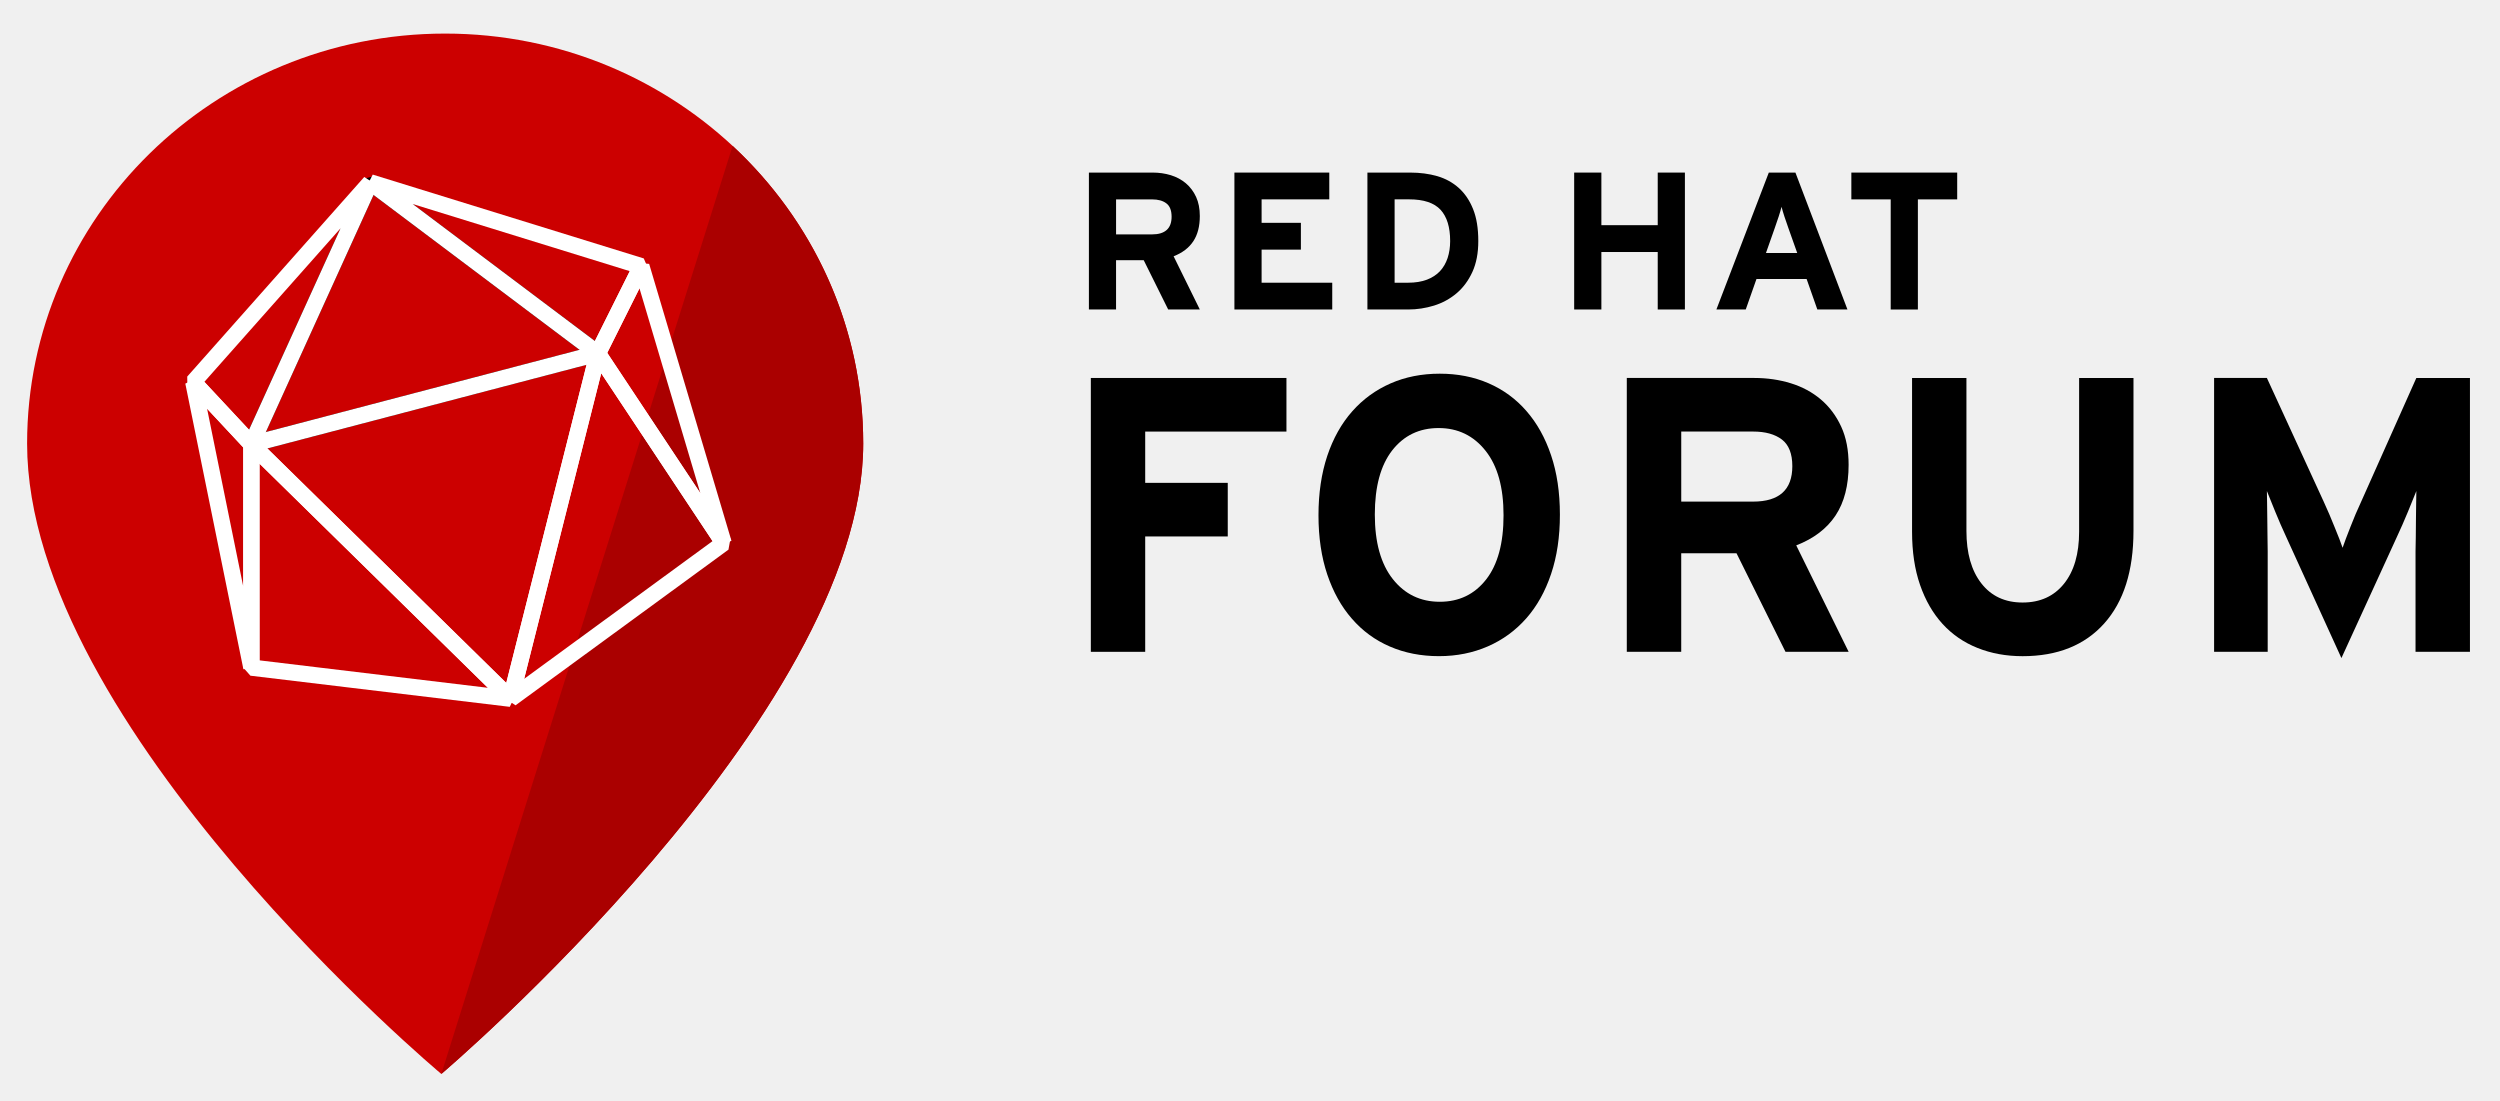
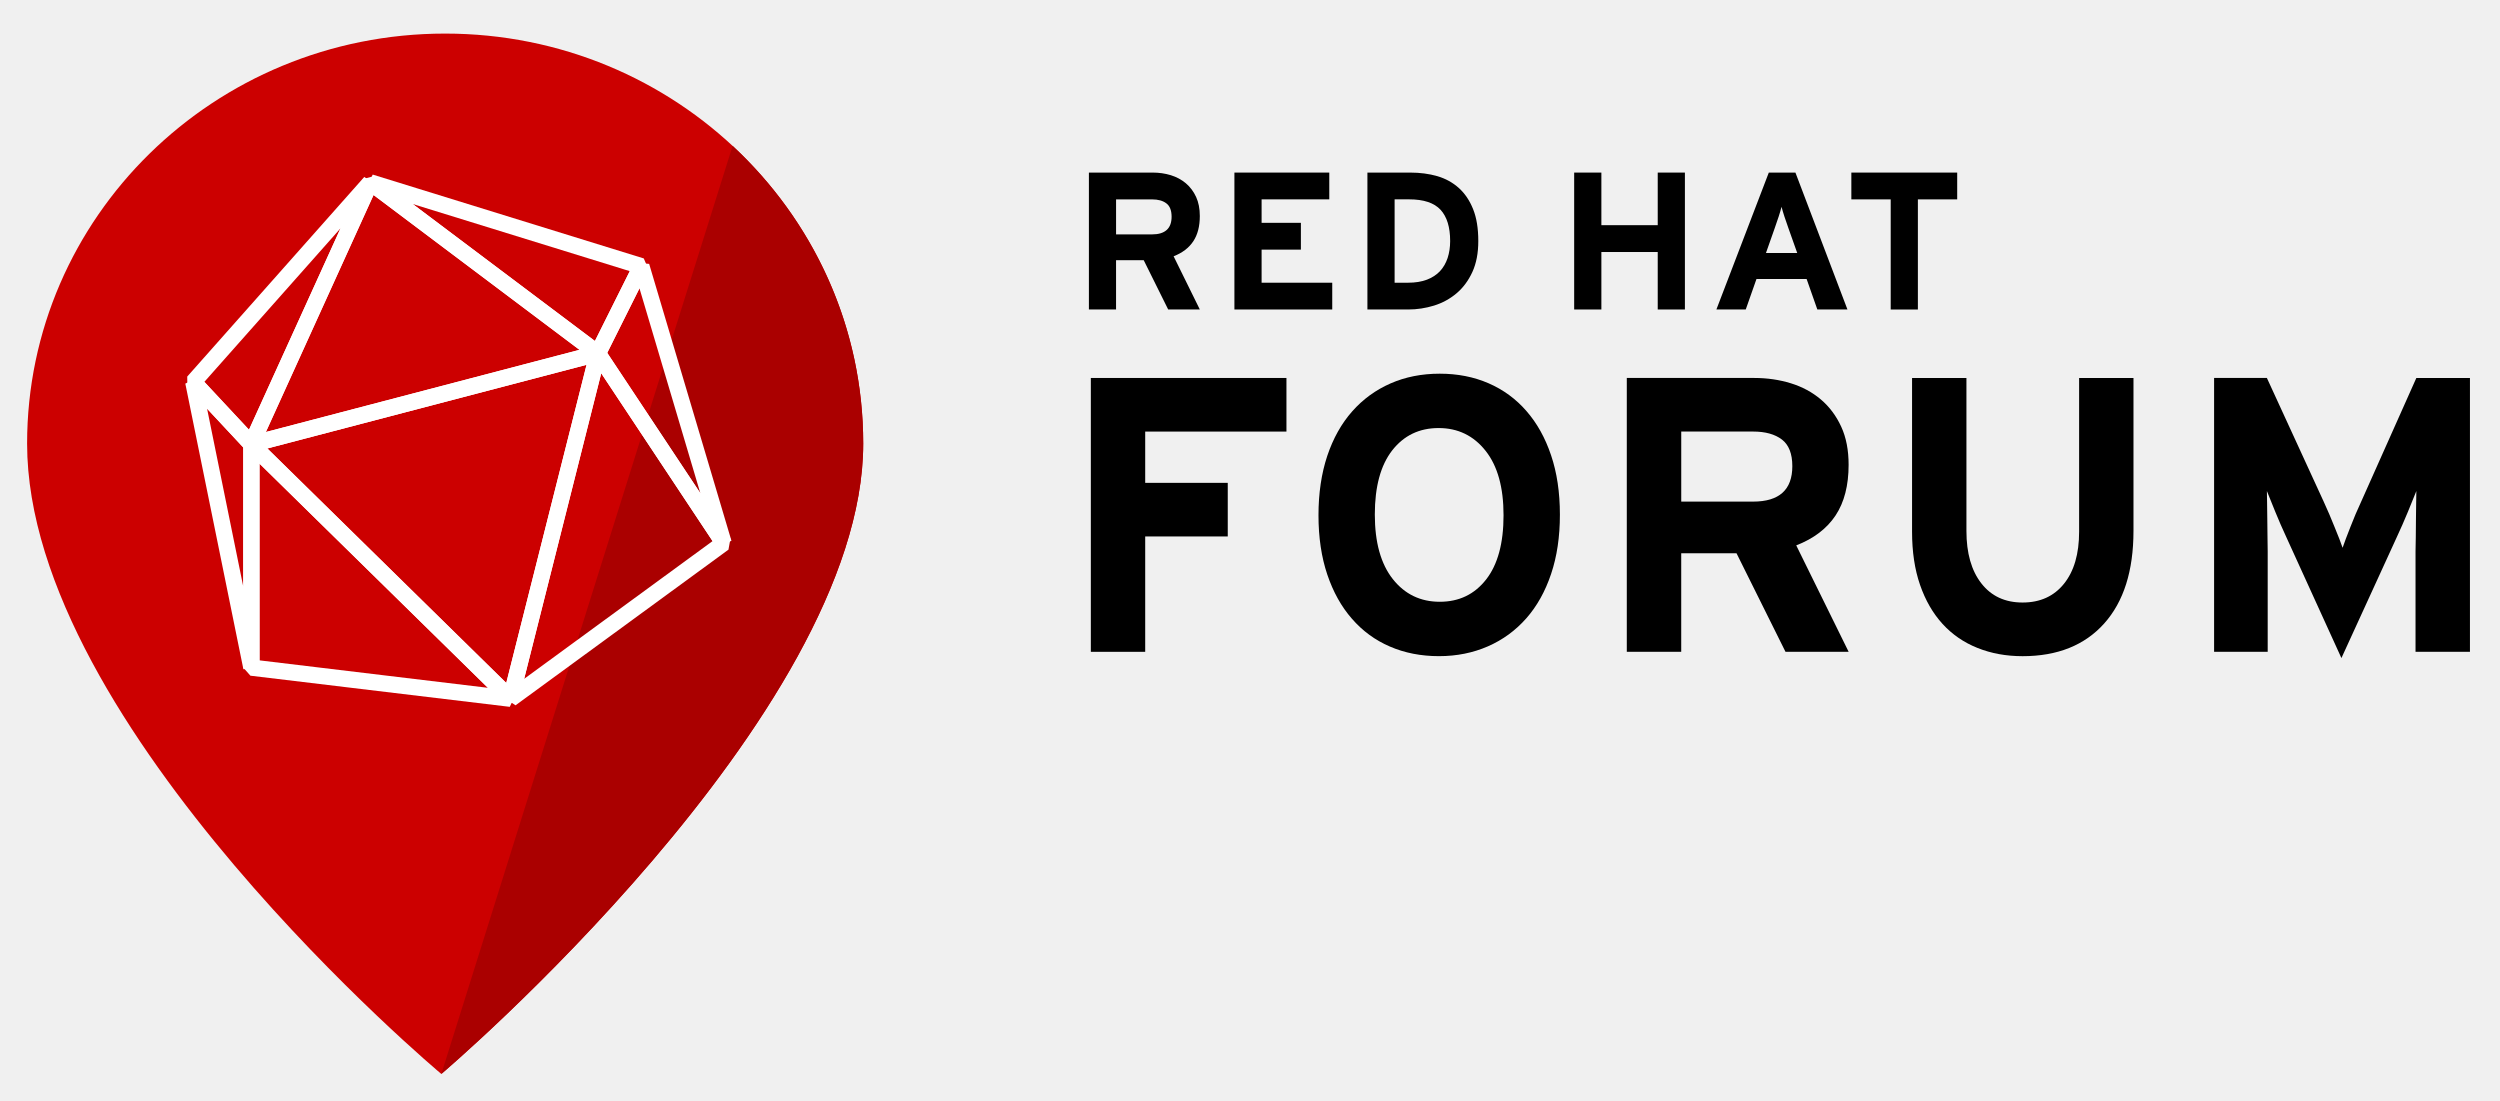
<svg xmlns="http://www.w3.org/2000/svg" viewBox="0 522.5 612 269.5" xml:space="preserve">
  <polygon fill="none" points="267.927,726.501 267.927,701.364 271.661,701.364 271.661,722.8 284.2,722.8 284.2,726.501 " />
  <path fill="none" d="M300.639,718.454c-0.504-0.259-1.094-0.458-1.784-0.61c-0.684-0.14-1.519-0.219-2.525-0.219  c-1.201,0-2.145,0.259-2.848,0.75c-0.688,0.511-1.035,1.193-1.035,2.05c0,0.941,0.292,1.698,0.896,2.275  c0.597,0.568,1.52,0.854,2.733,0.854c1.002,0,1.908-0.245,2.711-0.749c0.805-0.498,1.422-1.056,1.847-1.65v-2.7H300.639z   M300.639,726.501v-1.864c-0.649,0.646-1.406,1.188-2.302,1.605c-0.891,0.438-1.844,0.664-2.872,0.664  c-0.771,0-1.546-0.119-2.329-0.347c-0.77-0.23-1.473-0.604-2.09-1.102c-0.616-0.498-1.127-1.161-1.525-1.978  c-0.392-0.811-0.597-1.8-0.597-2.938c0-1.055,0.192-1.964,0.577-2.733c0.391-0.763,0.915-1.397,1.585-1.891  c0.67-0.518,1.453-0.889,2.36-1.128c0.915-0.232,1.903-0.358,2.979-0.358c1.729,0,3.131,0.239,4.206,0.719v-1.399  c0-1.021-0.308-1.812-0.923-2.369c-0.61-0.55-1.485-0.821-2.633-0.821c-0.982,0-1.864,0.101-2.643,0.284  c-0.775,0.187-1.532,0.498-2.282,0.896l-1.433-2.8c0.908-0.544,1.884-0.97,2.905-1.262c1.026-0.271,2.223-0.418,3.556-0.418  c2.107,0,3.813,0.523,5.122,1.561c1.293,1.048,1.957,2.627,1.957,4.764v12.923h-3.623L300.639,726.501L300.639,726.501z" />
  <path fill="none" d="M319.686,726.03c-0.458,0.266-0.995,0.471-1.599,0.624c-0.61,0.157-1.287,0.236-2.03,0.236  c-1.32,0-2.354-0.409-3.104-1.221c-0.757-0.822-1.135-2.069-1.135-3.773v-10.873h-2.7v-3.385h2.7v-5.394l3.629-1.938v7.324h4.664  v3.384h-4.664v10.229c0,0.889,0.142,1.479,0.438,1.798c0.298,0.313,0.803,0.465,1.499,0.465c0.478,0,0.969-0.08,1.473-0.239  c0.504-0.146,0.916-0.323,1.254-0.511L319.686,726.03z" />
  <path fill="none" d="M326.387,707.647h3.732v18.854h-3.732V707.647z M329.929,704.496c-0.473,0.464-1.021,0.696-1.672,0.696  c-0.679,0-1.24-0.232-1.705-0.696c-0.473-0.465-0.703-1.016-0.703-1.665c0-0.67,0.23-1.241,0.703-1.719  c0.465-0.458,1.026-0.689,1.705-0.689c0.648,0,1.199,0.231,1.672,0.689c0.465,0.478,0.696,1.049,0.696,1.719  C330.632,703.48,330.401,704.031,329.929,704.496" />
  <path fill="none" d="M348.273,726.501V715.86c0-1.911-0.352-3.244-1.016-4.007c-0.689-0.771-1.625-1.154-2.854-1.154  c-1.24,0-2.188,0.424-2.857,1.26c-0.679,0.836-1.001,2.018-1.001,3.543v10.999h-3.735v-18.854h3.735v1.815  c0.478-0.703,1.146-1.247,1.988-1.632c0.855-0.398,1.767-0.584,2.746-0.584c2.209,0,3.881,0.703,5.022,2.116  c1.134,1.42,1.697,3.51,1.697,6.32v10.81h-3.729v0.007L348.273,726.501L348.273,726.501z" />
  <path fill="none" d="M380.986,711.376c-0.14-0.451-0.312-0.962-0.504-1.52c-0.187-0.544-0.379-1.09-0.558-1.646  c-0.181-0.544-0.347-1.062-0.504-1.52c-0.142-0.457-0.261-0.829-0.341-1.096c-0.071,0.267-0.172,0.639-0.323,1.096  c-0.141,0.458-0.3,0.969-0.473,1.513c-0.166,0.531-0.332,1.088-0.511,1.659c-0.179,0.584-0.358,1.101-0.518,1.552l-2.019,5.745  h7.771L380.986,711.376z M386.266,726.501l-2.116-5.957h-10.063l-2.076,5.957h-3.921l9.049-25.137h3.993l9.162,25.137H386.266z" />
  <path fill="none" d="M417.765,726.501V715.86c0-1.911-0.298-3.244-0.902-4.007c-0.597-0.771-1.512-1.154-2.727-1.154  c-1.247,0-2.155,0.424-2.746,1.26c-0.584,0.836-0.889,2.018-0.889,3.543v10.999h-3.729V715.86c0-1.911-0.306-3.244-0.902-4.007  c-0.598-0.771-1.513-1.154-2.727-1.154c-1.247,0-2.17,0.424-2.747,1.26c-0.59,0.836-0.882,2.02-0.882,3.543v10.999h-3.742v-18.854  h3.742v1.815c0.471-0.703,1.101-1.247,1.87-1.632c0.764-0.398,1.639-0.584,2.628-0.584c1.287,0,2.354,0.232,3.178,0.703  c0.842,0.472,1.506,1.175,2.01,2.083c0.332-0.424,0.69-0.815,1.063-1.16c0.371-0.346,0.774-0.631,1.247-0.869  c0.458-0.246,0.969-0.432,1.524-0.563c0.577-0.142,1.223-0.199,1.972-0.199c2.209,0,3.848,0.703,4.907,2.116  c1.042,1.42,1.572,3.51,1.572,6.321v10.809h-3.722L417.765,726.501L417.765,726.501z" />
  <path fill="none" d="M439.008,713.498c-0.173-0.57-0.444-1.074-0.805-1.512c-0.363-0.427-0.803-0.766-1.341-1.018  c-0.544-0.252-1.2-0.385-1.957-0.385c-1.254,0-2.242,0.418-2.965,1.247c-0.743,0.823-1.188,1.99-1.354,3.496h8.764  C439.306,714.68,439.187,714.075,439.008,713.498 M443.039,717.651c-0.014,0.292-0.039,0.544-0.064,0.724h-12.466  c0.1,0.922,0.285,1.698,0.577,2.348c0.283,0.65,0.644,1.184,1.073,1.602c0.427,0.418,0.915,0.729,1.435,0.936  c0.531,0.198,1.088,0.307,1.659,0.307c0.796,0,1.519-0.142,2.176-0.404c0.656-0.259,1.287-0.624,1.917-1.115l2.194,2.369  c-0.843,0.789-1.776,1.398-2.813,1.83c-1.021,0.432-2.255,0.657-3.701,0.657c-1.102,0-2.144-0.221-3.132-0.657  c-1.002-0.432-1.87-1.063-2.62-1.903c-0.729-0.836-1.327-1.855-1.752-3.092c-0.438-1.221-0.663-2.607-0.663-4.159  c0-1.604,0.206-3.019,0.63-4.239c0.398-1.228,0.956-2.24,1.681-3.07c0.724-0.829,1.593-1.459,2.601-1.893  c1.016-0.425,2.137-0.637,3.363-0.637c1.348,0,2.515,0.239,3.497,0.743c1.001,0.504,1.822,1.188,2.479,2.057  c0.657,0.855,1.154,1.857,1.475,3.005c0.332,1.154,0.482,2.362,0.482,3.629C443.079,717.027,443.073,717.347,443.039,717.651" />
  <path fill="none" d="M459.03,711.563c-0.411-0.205-0.822-0.386-1.261-0.506c-0.424-0.117-0.948-0.179-1.579-0.179  c-1.167,0-2.076,0.411-2.72,1.229c-0.646,0.813-0.969,2.028-0.969,3.621v10.779h-3.734v-18.858h3.734v1.798  c0.425-0.624,1.021-1.144,1.765-1.555c0.764-0.418,1.6-0.637,2.548-0.637c0.756,0,1.396,0.073,1.878,0.192  c0.49,0.14,0.937,0.338,1.319,0.597L459.03,711.563z" />
  <path fill="none" d="M465.027,707.647h3.735v18.854h-3.735V707.647z M468.57,704.496c-0.465,0.464-1.015,0.696-1.665,0.696  c-0.677,0-1.247-0.232-1.712-0.696c-0.464-0.465-0.696-1.016-0.696-1.665c0-0.67,0.232-1.241,0.696-1.719  c0.465-0.458,1.035-0.689,1.712-0.689c0.65,0,1.2,0.231,1.665,0.689c0.458,0.478,0.696,1.049,0.696,1.719  C469.266,703.48,469.028,704.031,468.57,704.496" />
  <path fill="none" d="M487.298,713.061c-0.771-0.787-1.521-1.371-2.249-1.736c-0.73-0.378-1.515-0.559-2.355-0.559  c-1.354,0-2.435,0.559-3.225,1.672c-0.789,1.114-1.188,2.642-1.188,4.57c0,0.942,0.102,1.798,0.299,2.574  c0.182,0.77,0.458,1.446,0.855,2.01c0.385,0.564,0.856,1.002,1.413,1.313c0.571,0.313,1.221,0.465,1.964,0.465  c0.883,0,1.632-0.199,2.242-0.597c0.608-0.398,1.287-0.971,2.03-1.745l2.366,2.342c-0.355,0.478-0.749,0.929-1.181,1.347  c-0.431,0.418-0.922,0.789-1.466,1.114c-0.537,0.325-1.144,0.571-1.806,0.764c-0.678,0.188-1.438,0.298-2.31,0.298  c-1.146,0-2.223-0.243-3.204-0.701c-0.995-0.466-1.852-1.128-2.581-1.979c-0.743-0.854-1.313-1.864-1.736-3.072  c-0.411-1.198-0.623-2.54-0.623-4.02c0-1.546,0.212-2.946,0.644-4.167c0.431-1.221,1.015-2.255,1.765-3.098  c0.736-0.855,1.625-1.508,2.62-1.957c1.011-0.438,2.083-0.65,3.237-0.65c1.387,0,2.627,0.259,3.722,0.796  c1.088,0.544,2.07,1.341,2.959,2.389L487.298,713.061z" />
  <path fill="none" d="M505.469,718.454c-0.505-0.259-1.097-0.458-1.785-0.61c-0.684-0.14-1.521-0.219-2.527-0.219  c-1.201,0-2.143,0.259-2.846,0.75c-0.69,0.511-1.035,1.193-1.035,2.05c0,0.941,0.299,1.698,0.896,2.275  c0.604,0.568,1.52,0.854,2.731,0.854c1.002,0,1.904-0.245,2.713-0.749c0.797-0.498,1.413-1.056,1.847-1.65v-2.7H505.469z   M505.469,726.501v-1.864c-0.646,0.646-1.42,1.188-2.305,1.605c-0.889,0.438-1.844,0.664-2.879,0.664  c-0.763,0-1.53-0.119-2.32-0.347c-0.771-0.23-1.475-0.604-2.098-1.102c-0.615-0.498-1.128-1.161-1.524-1.978  c-0.386-0.811-0.59-1.8-0.59-2.938c0-1.055,0.196-1.964,0.568-2.733c0.397-0.763,0.922-1.397,1.585-1.891  c0.679-0.518,1.469-0.889,2.369-1.128c0.915-0.232,1.903-0.358,2.979-0.358c1.729,0,3.131,0.239,4.206,0.719v-1.399  c0-1.021-0.308-1.812-0.924-2.369c-0.608-0.55-1.484-0.821-2.634-0.821c-0.98,0-1.856,0.101-2.634,0.284  c-0.783,0.188-1.54,0.498-2.282,0.896l-1.438-2.8c0.907-0.544,1.885-0.97,2.904-1.262c1.035-0.271,2.225-0.418,3.563-0.418  c2.097,0,3.813,0.523,5.115,1.561c1.3,1.048,1.949,2.627,1.949,4.764v12.923h-3.614v-0.008H505.469z" />
  <path fill="#CC0000" d="M211.318,631.089c0-55.428-45.829-100.368-102.352-100.368c-56.523,0-102.332,44.939-102.332,100.368  c0,69.446,101.403,154.317,101.403,154.317S211.318,697.689,211.318,631.089" />
  <path fill="#AA0000" d="M211.318,631.089c0-28.706-12.293-54.592-31.981-72.882l-71.297,227.2  C108.037,785.406,211.318,697.689,211.318,631.089" />
  <path fill="#000000" d="M285.533,572.291c-0.851-0.657-2.03-0.982-3.522-0.982h-8.797v8.571h8.797c3.191,0,4.797-1.438,4.797-4.332  C286.801,574.022,286.383,572.928,285.533,572.291 M285.972,598.263l-5.991-12.066h-6.771v12.066h-6.647v-33.516h15.61  c1.559,0,3.045,0.212,4.451,0.644c1.398,0.432,2.634,1.096,3.688,1.99c1.049,0.889,1.878,2.003,2.495,3.331  c0.604,1.32,0.908,2.873,0.908,4.664c0,2.521-0.53,4.584-1.605,6.196c-1.065,1.611-2.68,2.839-4.81,3.662l6.415,13.028H285.972z" />
  <polygon fill="#000000" points="302.185,598.263 302.185,564.748 325.409,564.748 325.409,571.302 308.839,571.302 308.839,577.047   318.456,577.047 318.456,583.608 308.839,583.608 308.839,591.709 326.134,591.709 326.134,598.263 " />
  <path fill="#000000" d="M352.651,573.856c-1.578-1.705-4.14-2.555-7.695-2.555H341.4v20.407h3.313c1.765,0,3.29-0.252,4.598-0.743  c1.287-0.491,2.348-1.188,3.184-2.069c0.836-0.896,1.453-1.971,1.878-3.225c0.411-1.254,0.624-2.641,0.624-4.167  C354.997,578.109,354.217,575.563,352.651,573.856 M360.433,589.095c-0.978,2.117-2.271,3.861-3.881,5.215  c-1.612,1.36-3.45,2.362-5.507,2.999c-2.063,0.631-4.159,0.955-6.304,0.955h-9.998v-33.516h10.482c2.388,0,4.604,0.292,6.634,0.876  c2.023,0.597,3.774,1.559,5.27,2.906c1.484,1.34,2.651,3.064,3.496,5.193c0.85,2.116,1.261,4.718,1.261,7.782  C361.893,584.444,361.402,586.972,360.433,589.095" />
  <polygon fill="#000000" points="405.811,598.263 405.811,584.192 392.018,584.192 392.018,598.263 385.358,598.263 385.358,564.748   392.018,564.748 392.018,577.625 405.811,577.625 405.811,564.748 412.464,564.748 412.464,598.263 " />
  <path fill="#000000" d="M437.8,578.341c-0.358-0.98-0.689-1.942-0.988-2.873c-0.299-0.929-0.53-1.705-0.689-2.342  c-0.151,0.637-0.392,1.413-0.688,2.342c-0.305,0.93-0.63,1.892-0.981,2.873l-2.147,6.09h7.654L437.8,578.341z M444.886,598.263  l-2.628-7.47h-12.272l-2.628,7.47h-7.185l12.831-33.516h6.515l12.737,33.516H444.886z" />
  <polygon fill="#000000" points="469.496,571.309 469.496,598.27 462.844,598.27 462.844,571.309 453.211,571.309 453.211,564.748   479.122,564.748 479.122,571.309 " />
  <polygon fill="#000000" points="280.346,628.15 280.346,640.702 300.553,640.702 300.553,653.824 280.346,653.824 280.346,682.066   267.037,682.066 267.037,615.028 314.923,615.028 314.923,628.15 " />
  <path fill="#000000" d="M363.656,632.84c-2.933-3.702-6.771-5.553-11.482-5.553c-4.726,0-8.498,1.818-11.353,5.454  c-2.84,3.642-4.266,8.883-4.266,15.716c0,6.826,1.473,12.093,4.411,15.809c2.926,3.702,6.768,5.547,11.482,5.547  c4.736,0,8.505-1.816,11.353-5.452c2.846-3.645,4.266-8.871,4.266-15.709C368.069,641.81,366.61,636.549,363.656,632.84   M379.703,663.014c-1.434,4.271-3.457,7.896-6.084,10.872c-2.619,2.966-5.736,5.248-9.381,6.841c-3.642,1.587-7.629,2.4-11.968,2.4  c-4.411,0-8.425-0.789-12.027-2.354c-3.614-1.555-6.707-3.828-9.288-6.802c-2.594-2.959-4.598-6.567-6.035-10.819  c-1.428-4.239-2.156-9.083-2.156-14.509c0-5.42,0.729-10.275,2.156-14.562c1.438-4.272,3.463-7.895,6.09-10.867  c2.612-2.965,5.746-5.248,9.381-6.846c3.643-1.6,7.656-2.389,12.062-2.389c4.347,0,8.325,0.775,11.937,2.342  c3.603,1.565,6.707,3.828,9.281,6.8c2.594,2.965,4.598,6.574,6.028,10.82c1.439,4.252,2.163,9.082,2.163,14.516  C381.872,653.884,381.145,658.733,379.703,663.014" />
  <path fill="#000000" d="M436.215,630.101c-1.705-1.3-4.047-1.957-7.065-1.957h-17.581v17.149h17.581  c6.408,0,9.612-2.893,9.612-8.671C438.762,633.577,437.906,631.401,436.215,630.101 M437.09,682.066l-11.994-24.129h-13.533v24.129  H398.24v-67.04h31.229c3.124,0,6.097,0.431,8.901,1.293c2.813,0.862,5.273,2.188,7.377,3.974c2.104,1.785,3.764,4.007,4.982,6.661  c1.221,2.646,1.812,5.758,1.812,9.334c0,5.042-1.063,9.182-3.196,12.399c-2.145,3.23-5.354,5.665-9.626,7.323l12.83,26.053H437.09  V682.066z" />
  <path fill="#000000" d="M515.108,675.127c-4.783,5.34-11.45,8.007-19.979,8.007c-4.021,0-7.696-0.677-11.048-2.021  c-3.344-1.334-6.201-3.306-8.559-5.892c-2.354-2.588-4.186-5.76-5.493-9.535c-1.307-3.761-1.957-8.104-1.957-13.021v-37.636h13.311  v37.449c0,5.428,1.214,9.706,3.653,12.831c2.437,3.132,5.799,4.689,10.093,4.689c4.283,0,7.66-1.521,10.13-4.59  c2.468-3.065,3.709-7.318,3.709-12.738v-37.636h13.308v37.45C522.273,662.243,519.878,669.799,515.108,675.127" />
  <path fill="#000000" d="M591.322,682.066V657.46c0-0.896,0.026-2.043,0.062-3.457c0.02-1.399,0.039-2.833,0.039-4.306  c0-1.466,0.021-2.839,0.054-4.113c0.026-1.281,0.046-2.243,0.046-2.879c-0.518,1.28-1.2,2.972-2.063,5.075  c-0.869,2.108-1.754,4.12-2.647,6.037l-13.633,29.78l-13.567-29.78c-0.896-1.917-1.765-3.929-2.627-6.037  c-0.854-2.104-1.532-3.795-2.05-5.075c0,0.637,0.014,1.599,0.047,2.879c0.033,1.273,0.053,2.647,0.053,4.113  c0,1.473,0.016,2.906,0.048,4.306c0.025,1.413,0.047,2.562,0.047,3.457v24.606H542.01v-67.04h12.923l13.945,30.357  c0.449,0.962,0.896,1.964,1.34,3.02c0.442,1.055,0.876,2.096,1.287,3.118c0.411,1.021,0.796,1.977,1.152,2.865  c0.347,0.896,0.617,1.625,0.812,2.209c0.431-1.28,1.081-2.985,1.924-5.128c0.829-2.143,1.691-4.167,2.587-6.083l13.541-30.357  h13.122v67.039H591.322L591.322,682.066z" />
-   <path fill="#000000" d="M91.446,570.241l-26.362,58.016l76.77-20.115L91.446,570.241z M62.049,633.172l-2.335-2.76l29.137-64.093  l3.012-0.771l55.694,41.868l-0.688,3.523L62.049,633.172z" />
+   <path fill="#ffffff" d="M91.446,570.241l-26.362,58.016l76.77-20.115L91.446,570.241z M62.049,633.172l-2.335-2.76l29.137-64.093  l3.012-0.771l55.694,41.868l-0.688,3.523L62.049,633.172z" />
  <path fill="#FFFFFF" d="M65.446,632.283l58.487,57.412l19.656-77.886L65.446,632.283z M123.62,694.982l-63.481-62.314l0.896-3.35  l84.815-22.231l2.428,2.415l-21.32,84.54L123.62,694.982z" />
  <path fill="#FFFFFF" d="M101.031,572.443l44.607,33.542l8.545-17.104L101.031,572.443z M145.149,610.609l-55.688-41.868l1.785-3.502  l66.348,20.525l1.208,2.793l-10.661,21.35L145.149,610.609z" />
  <path fill="#FFFFFF" d="M50.022,615.983l10.935,11.722l22.41-49.318L50.022,615.983z M60.078,632.602l-14.21-15.225l-0.033-2.694  l43.334-48.859l3.304,2.148l-29.123,64.1L60.078,632.602z" />
  <path fill="#FFFFFF" d="M63.529,684.155l55.913,6.721l-55.913-54.871V684.155z M124.788,695.533l-63.489-7.623l-1.751-1.983v-54.678  l3.39-1.42l63.489,62.313L124.788,695.533z" />
  <path fill="#FFFFFF" d="M147.185,613.88l-18.874,74.8l46.127-33.721L147.185,613.88z M126.201,695.162l-3.125-2.09l21.336-84.539  l3.596-0.617l30.809,46.433l-0.489,2.707L126.201,695.162z" />
  <path fill="#FFFFFF" d="M148.645,608.878l22.795,34.353l-14.898-50.147L148.645,608.878z M175.493,656.551l-30.812-46.432  l-0.119-1.99l10.647-21.349l3.702,0.317l20.146,67.781L175.493,656.551z" />
  <path fill="#FFFFFF" d="M50.692,622.544l8.856,43.546v-34.053L50.692,622.544z M59.581,686.325l-14.216-69.91l3.423-1.758  l14.204,15.231l0.535,1.354v54.69L59.581,686.325z" />
</svg>
